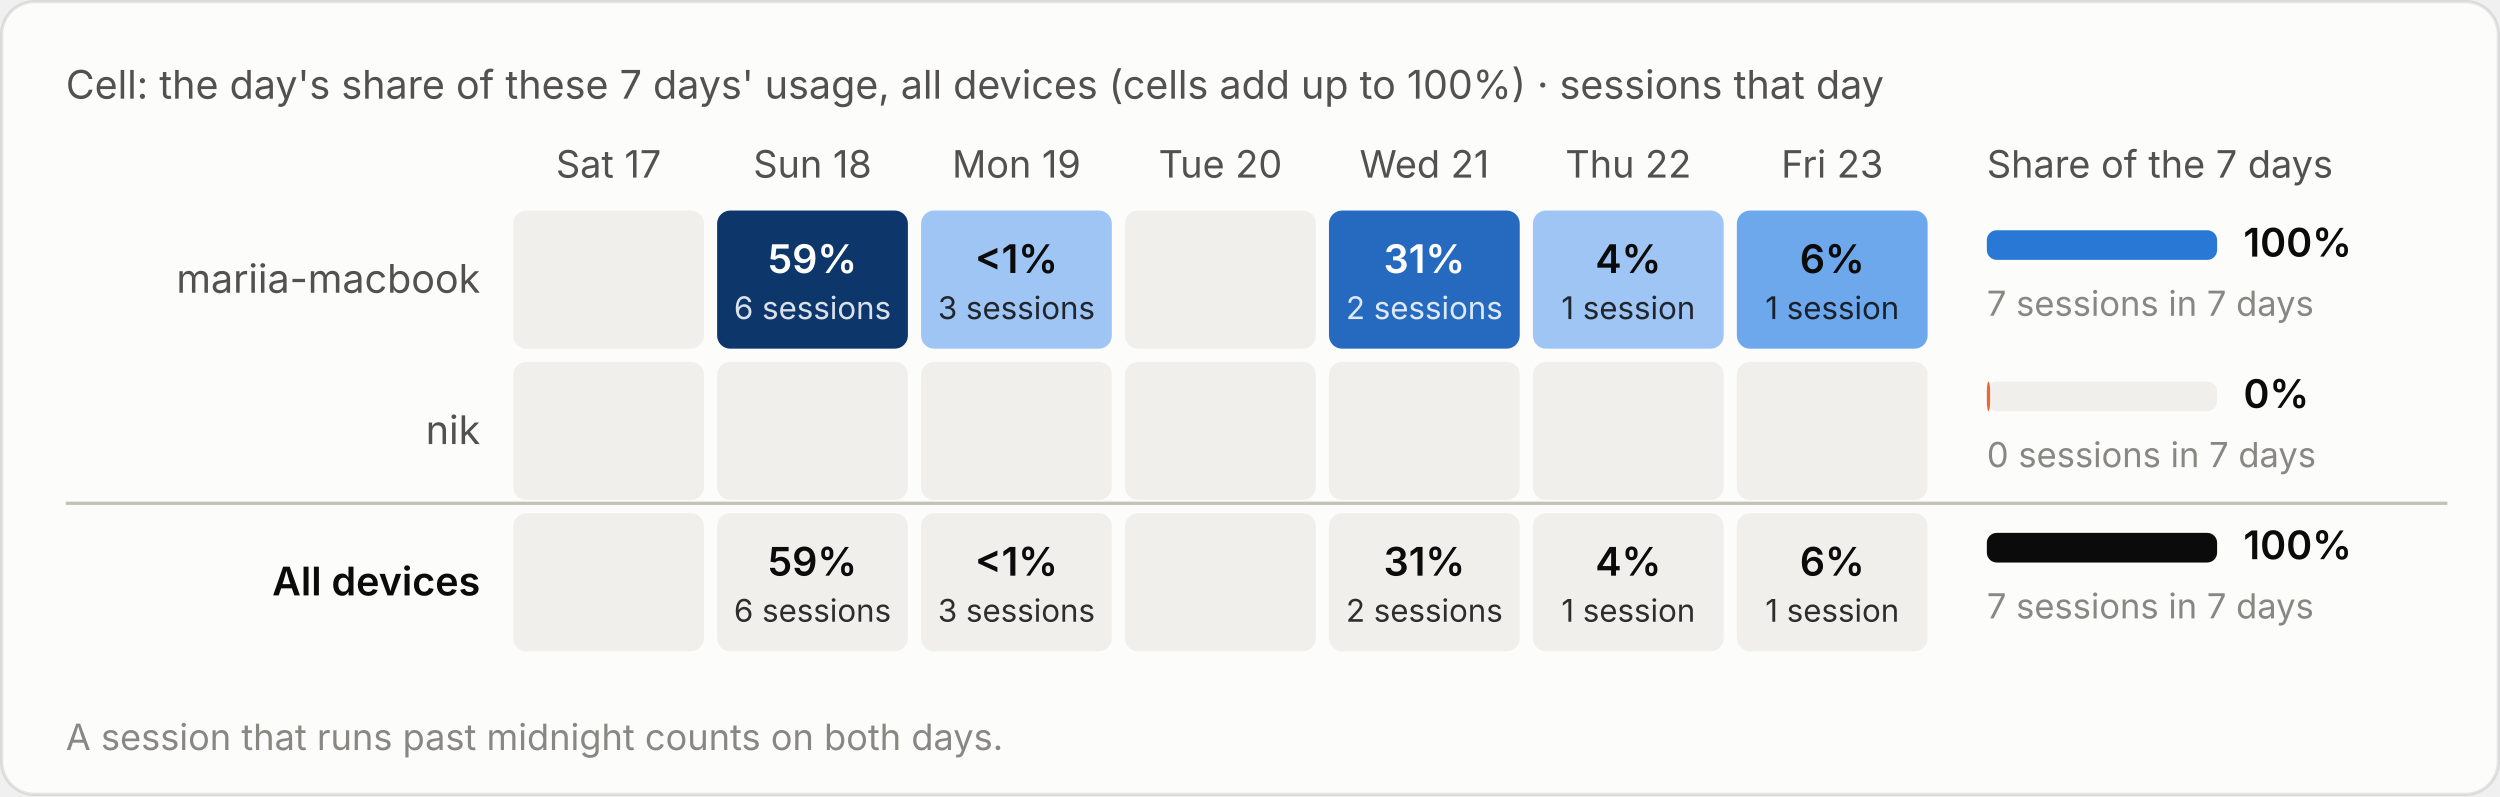
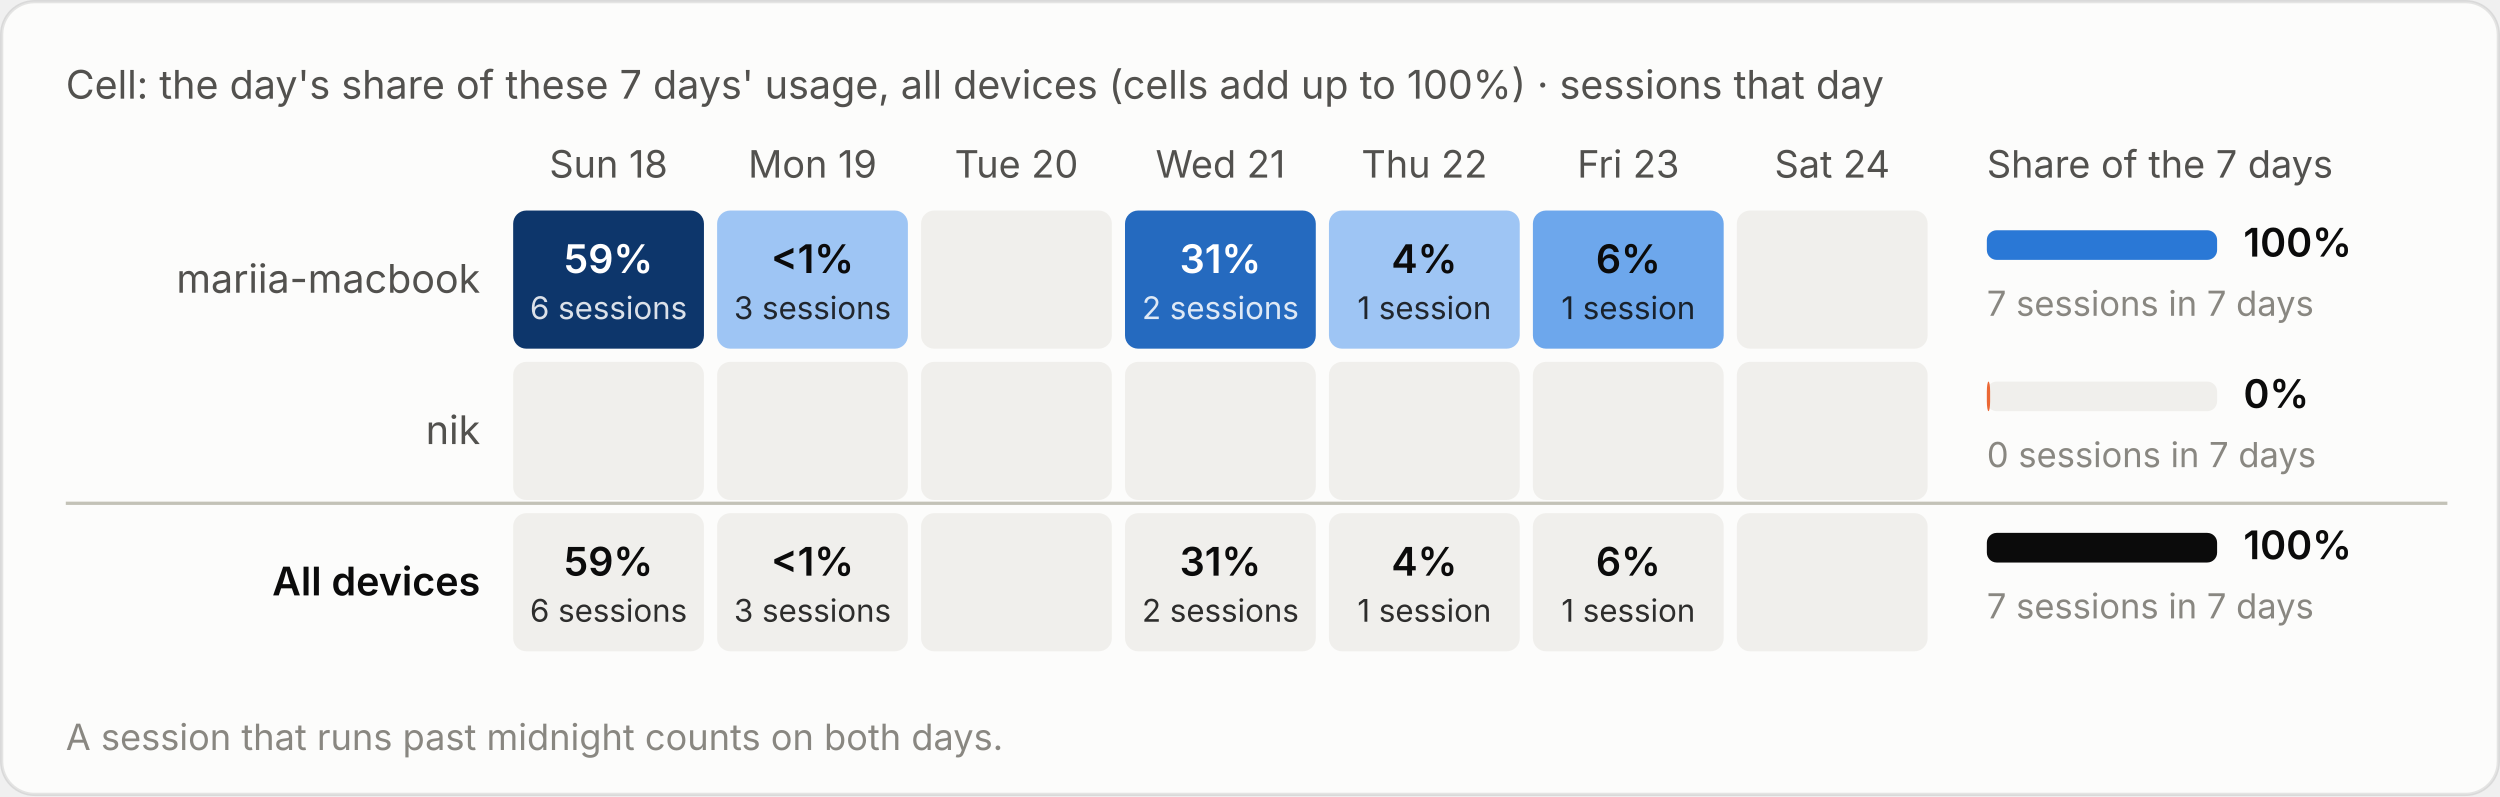
<svg xmlns="http://www.w3.org/2000/svg" viewBox="0 0 760 242" width="760" height="242" role="img" aria-label="Cell: the day's share of these 7 days' usage, all devices (cells add up to 100%) · sessions that day">
  <style>text{font-family:system-ui,-apple-system,"Segoe UI",sans-serif;font-variant-numeric:tabular-nums}.bg{fill:#fcfcfb;stroke:rgba(11,11,11,.10)}.tp{fill:#0b0b0b}.ts{fill:#52514e}.tm{fill:#898781}.grid{stroke:#e1e0d9;stroke-width:1}.base{stroke:#c3c2b7;stroke-width:1}.so{fill:#b5b3ad}.lo{stroke:#b5b3ad}.qe{fill:#f0efec}.ring{stroke:#fcfcfb}.area{fill-opacity:.1}.s0{fill:#2a78d6}.l0{stroke:#2a78d6}.s1{fill:#eb6834}.l1{stroke:#eb6834}.s2{fill:#1baf7a}.l2{stroke:#1baf7a}.s3{fill:#eda100}.l3{stroke:#eda100}.s4{fill:#e87ba4}.l4{stroke:#e87ba4}.s5{fill:#008300}.l5{stroke:#008300}.s6{fill:#4a3aa7}.l6{stroke:#4a3aa7}.s7{fill:#e34948}.l7{stroke:#e34948}.q0{fill:#cde2fb}.q1{fill:#9ec5f4}.q2{fill:#6da7ec}.q3{fill:#3987e5}.q4{fill:#256abf}.q5{fill:#184f95}.q6{fill:#0d366b}.r0{fill:#f8d4d4}.r1{fill:#ec8f8f}.r2{fill:#c42f2f}.a0{fill:#fbe3e3}.a1{fill:#f5b8b8}.a2{fill:#ec8f8f}.a3{fill:#d65252}.a4{fill:#a82525}.tq0{fill:#0b0b0b}.tq1{fill:#0b0b0b}.tq2{fill:#0b0b0b}.tq3{fill:#ffffff}.tq4{fill:#ffffff}.tq5{fill:#ffffff}.tq6{fill:#ffffff}.tr0{fill:#0b0b0b}.tr1{fill:#0b0b0b}.tr2{fill:#ffffff}.ta0{fill:#0b0b0b}.ta1{fill:#0b0b0b}.ta2{fill:#0b0b0b}.ta3{fill:#ffffff}.ta4{fill:#ffffff}.tw{fill:#ffffff}@media (prefers-color-scheme:dark){.bg{fill:#1a1a19;stroke:rgba(255,255,255,.10)}.tp{fill:#fff}.ts{fill:#c3c2b7}.tm{fill:#898781}.grid{stroke:#2c2c2a}.base{stroke:#383835}.so{fill:#5c5b57}.lo{stroke:#5c5b57}.qe{fill:#262624}.ring{stroke:#1a1a19}.s0{fill:#3987e5}.l0{stroke:#3987e5}.s1{fill:#d95926}.l1{stroke:#d95926}.s2{fill:#199e70}.l2{stroke:#199e70}.s3{fill:#c98500}.l3{stroke:#c98500}.s4{fill:#d55181}.l4{stroke:#d55181}.s5{fill:#008300}.l5{stroke:#008300}.s6{fill:#9085e9}.l6{stroke:#9085e9}.s7{fill:#e66767}.l7{stroke:#e66767}.q0{fill:#16263a}.q1{fill:#123a66}.q2{fill:#184f95}.q3{fill:#256abf}.q4{fill:#3987e5}.q5{fill:#6da7ec}.q6{fill:#b7d3f6}.r0{fill:#4a2023}.r1{fill:#8c2c2f}.r2{fill:#e25555}.a0{fill:#3a1a1c}.a1{fill:#5e2427}.a2{fill:#8c2c2f}.a3{fill:#c43c3f}.a4{fill:#f07070}.tq0{fill:#ffffff}.tq1{fill:#ffffff}.tq2{fill:#ffffff}.tq3{fill:#ffffff}.tq4{fill:#ffffff}.tq5{fill:#0b0b0b}.tq6{fill:#0b0b0b}.tr0{fill:#ffffff}.tr1{fill:#ffffff}.tr2{fill:#ffffff}.ta0{fill:#ffffff}.ta1{fill:#ffffff}.ta2{fill:#ffffff}.ta3{fill:#ffffff}.ta4{fill:#0b0b0b}.tw{fill:#ffffff}}</style>
  <rect class="bg" x=".5" y=".5" width="759" height="241" rx="10" />
  <text class="ts" x="20" y="30" font-size="12">Cell: the day's share of these 7 days' usage, all devices (cells add up to 100%) · sessions that day</text>
  <g transform="translate(0,-20)">
-     <text class="ts" x="185.0" y="74" font-size="11.5" text-anchor="middle">Sat 17</text>
-     <text class="ts" x="247.0" y="74" font-size="11.5" text-anchor="middle">Sun 18</text>
-     <text class="ts" x="309.0" y="74" font-size="11.5" text-anchor="middle">Mon 19</text>
-     <text class="ts" x="371.0" y="74" font-size="11.5" text-anchor="middle">Tue 20</text>
-     <text class="ts" x="433.0" y="74" font-size="11.5" text-anchor="middle">Wed 21</text>
-     <text class="ts" x="495.0" y="74" font-size="11.5" text-anchor="middle">Thu 22</text>
-     <text class="ts" x="557.0" y="74" font-size="11.5" text-anchor="middle">Fri 23</text>
+     <text class="ts" x="185.0" y="74" font-size="11.5" text-anchor="middle">Sun 18</text>
+     <text class="ts" x="247.0" y="74" font-size="11.5" text-anchor="middle">Mon 19</text>
+     <text class="ts" x="309.0" y="74" font-size="11.5" text-anchor="middle">Tue 20</text>
+     <text class="ts" x="371.0" y="74" font-size="11.5" text-anchor="middle">Wed 21</text>
+     <text class="ts" x="433.0" y="74" font-size="11.5" text-anchor="middle">Thu 22</text>
+     <text class="ts" x="495.0" y="74" font-size="11.5" text-anchor="middle">Fri 23</text>
+     <text class="ts" x="557.0" y="74" font-size="11.5" text-anchor="middle">Sat 24</text>
    <text class="ts" x="604" y="74" font-size="11.5">Share of the 7 days</text>
    <text class="ts" x="146" y="109.0" font-size="12" text-anchor="end">mariia-macbook</text>
-     <rect class="qe" x="156.0" y="84" width="58" height="42" rx="4" />
-     <rect class="q6" x="218.0" y="84" width="58" height="42" rx="4" />
-     <text class="tq6" x="247.0" y="103.0" font-size="12" font-weight="600" text-anchor="middle">59%</text>
-     <text class="tq6" x="247.0" y="117.0" font-size="9.5" text-anchor="middle" opacity=".85">6 sessions</text>
-     <rect class="q1" x="280.0" y="84" width="58" height="42" rx="4" />
-     <text class="tq1" x="309.0" y="103.0" font-size="12" font-weight="600" text-anchor="middle">&lt;1%</text>
-     <text class="tq1" x="309.0" y="117.0" font-size="9.5" text-anchor="middle" opacity=".85">3 sessions</text>
-     <rect class="qe" x="342.0" y="84" width="58" height="42" rx="4" />
-     <rect class="q4" x="404.0" y="84" width="58" height="42" rx="4" />
-     <text class="tq4" x="433.0" y="103.0" font-size="12" font-weight="600" text-anchor="middle">31%</text>
-     <text class="tq4" x="433.0" y="117.0" font-size="9.5" text-anchor="middle" opacity=".85">2 sessions</text>
-     <rect class="q1" x="466.0" y="84" width="58" height="42" rx="4" />
-     <text class="tq1" x="495.0" y="103.0" font-size="12" font-weight="600" text-anchor="middle">4%</text>
-     <text class="tq1" x="495.0" y="117.0" font-size="9.5" text-anchor="middle" opacity=".85">1 session</text>
-     <rect class="q2" x="528.0" y="84" width="58" height="42" rx="4" />
-     <text class="tq2" x="557.0" y="103.0" font-size="12" font-weight="600" text-anchor="middle">6%</text>
-     <text class="tq2" x="557.0" y="117.0" font-size="9.5" text-anchor="middle" opacity=".85">1 session</text>
+     <rect class="q6" x="156.0" y="84" width="58" height="42" rx="4" />
+     <text class="tq6" x="185.0" y="103.0" font-size="12" font-weight="600" text-anchor="middle">59%</text>
+     <text class="tq6" x="185.0" y="117.0" font-size="9.5" text-anchor="middle" opacity=".85">6 sessions</text>
+     <rect class="q1" x="218.0" y="84" width="58" height="42" rx="4" />
+     <text class="tq1" x="247.0" y="103.0" font-size="12" font-weight="600" text-anchor="middle">&lt;1%</text>
+     <text class="tq1" x="247.0" y="117.0" font-size="9.5" text-anchor="middle" opacity=".85">3 sessions</text>
+     <rect class="qe" x="280.0" y="84" width="58" height="42" rx="4" />
+     <rect class="q4" x="342.0" y="84" width="58" height="42" rx="4" />
+     <text class="tq4" x="371.0" y="103.0" font-size="12" font-weight="600" text-anchor="middle">31%</text>
+     <text class="tq4" x="371.0" y="117.0" font-size="9.5" text-anchor="middle" opacity=".85">2 sessions</text>
+     <rect class="q1" x="404.0" y="84" width="58" height="42" rx="4" />
+     <text class="tq1" x="433.0" y="103.0" font-size="12" font-weight="600" text-anchor="middle">4%</text>
+     <text class="tq1" x="433.0" y="117.0" font-size="9.5" text-anchor="middle" opacity=".85">1 session</text>
+     <rect class="q2" x="466.0" y="84" width="58" height="42" rx="4" />
+     <text class="tq2" x="495.0" y="103.0" font-size="12" font-weight="600" text-anchor="middle">6%</text>
+     <text class="tq2" x="495.0" y="117.0" font-size="9.5" text-anchor="middle" opacity=".85">1 session</text>
+     <rect class="qe" x="528.0" y="84" width="58" height="42" rx="4" />
    <rect class="qe" x="604" y="90.0" width="70" height="9" rx="3" />
    <rect class="s0" x="604" y="90.0" width="70.0" height="9" rx="3" />
    <text class="tp" x="682" y="98.0" font-size="12" font-weight="600">100%</text>
    <text class="tm" x="604" y="116.0" font-size="10.5">7 sessions in 7 days</text>
    <text class="ts" x="146" y="155.0" font-size="12" text-anchor="end">nik</text>
    <rect class="qe" x="156.0" y="130" width="58" height="42" rx="4" />
    <rect class="qe" x="218.0" y="130" width="58" height="42" rx="4" />
    <rect class="qe" x="280.0" y="130" width="58" height="42" rx="4" />
    <rect class="qe" x="342.0" y="130" width="58" height="42" rx="4" />
    <rect class="qe" x="404.0" y="130" width="58" height="42" rx="4" />
    <rect class="qe" x="466.0" y="130" width="58" height="42" rx="4" />
    <rect class="qe" x="528.0" y="130" width="58" height="42" rx="4" />
    <rect class="qe" x="604" y="136.0" width="70" height="9" rx="3" />
    <rect class="s1" x="604" y="136.0" width="1.0" height="9" rx="3" />
    <text class="tp" x="682" y="144.0" font-size="12" font-weight="600">0%</text>
    <text class="tm" x="604" y="162.0" font-size="10.5">0 sessions in 7 days</text>
    <line class="base" x1="20" x2="744" y1="173" y2="173" />
    <text class="tp" x="146" y="201.0" font-size="12" text-anchor="end" font-weight="600">All devices</text>
    <rect class="qe" x="156.0" y="176" width="58" height="42" rx="4" />
+     <text class="tp" x="185.0" y="195.0" font-size="12" font-weight="600" text-anchor="middle">59%</text>
+     <text class="tp" x="185.0" y="209.0" font-size="9.5" text-anchor="middle" opacity=".85">6 sessions</text>
    <rect class="qe" x="218.0" y="176" width="58" height="42" rx="4" />
-     <text class="tp" x="247.0" y="195.0" font-size="12" font-weight="600" text-anchor="middle">59%</text>
-     <text class="tp" x="247.0" y="209.0" font-size="9.5" text-anchor="middle" opacity=".85">6 sessions</text>
+     <text class="tp" x="247.0" y="195.0" font-size="12" font-weight="600" text-anchor="middle">&lt;1%</text>
+     <text class="tp" x="247.0" y="209.0" font-size="9.5" text-anchor="middle" opacity=".85">3 sessions</text>
    <rect class="qe" x="280.0" y="176" width="58" height="42" rx="4" />
-     <text class="tp" x="309.0" y="195.0" font-size="12" font-weight="600" text-anchor="middle">&lt;1%</text>
-     <text class="tp" x="309.0" y="209.0" font-size="9.5" text-anchor="middle" opacity=".85">3 sessions</text>
    <rect class="qe" x="342.0" y="176" width="58" height="42" rx="4" />
+     <text class="tp" x="371.0" y="195.0" font-size="12" font-weight="600" text-anchor="middle">31%</text>
+     <text class="tp" x="371.0" y="209.0" font-size="9.5" text-anchor="middle" opacity=".85">2 sessions</text>
    <rect class="qe" x="404.0" y="176" width="58" height="42" rx="4" />
-     <text class="tp" x="433.0" y="195.0" font-size="12" font-weight="600" text-anchor="middle">31%</text>
-     <text class="tp" x="433.0" y="209.0" font-size="9.5" text-anchor="middle" opacity=".85">2 sessions</text>
+     <text class="tp" x="433.0" y="195.0" font-size="12" font-weight="600" text-anchor="middle">4%</text>
+     <text class="tp" x="433.0" y="209.0" font-size="9.5" text-anchor="middle" opacity=".85">1 session</text>
    <rect class="qe" x="466.0" y="176" width="58" height="42" rx="4" />
-     <text class="tp" x="495.0" y="195.0" font-size="12" font-weight="600" text-anchor="middle">4%</text>
+     <text class="tp" x="495.0" y="195.0" font-size="12" font-weight="600" text-anchor="middle">6%</text>
    <text class="tp" x="495.0" y="209.0" font-size="9.5" text-anchor="middle" opacity=".85">1 session</text>
    <rect class="qe" x="528.0" y="176" width="58" height="42" rx="4" />
-     <text class="tp" x="557.0" y="195.0" font-size="12" font-weight="600" text-anchor="middle">6%</text>
-     <text class="tp" x="557.0" y="209.0" font-size="9.5" text-anchor="middle" opacity=".85">1 session</text>
    <rect class="qe" x="604" y="182.0" width="70" height="9" rx="3" />
    <rect class="tp" x="604" y="182.0" width="70.0" height="9" rx="3" />
    <text class="tp" x="682" y="190.0" font-size="12" font-weight="600">100%</text>
    <text class="tm" x="604" y="208.0" font-size="10.5">7 sessions in 7 days</text>
    <text class="tm" x="20" y="248" font-size="11">A session that runs past midnight counts on both days.</text>
  </g>
</svg>
